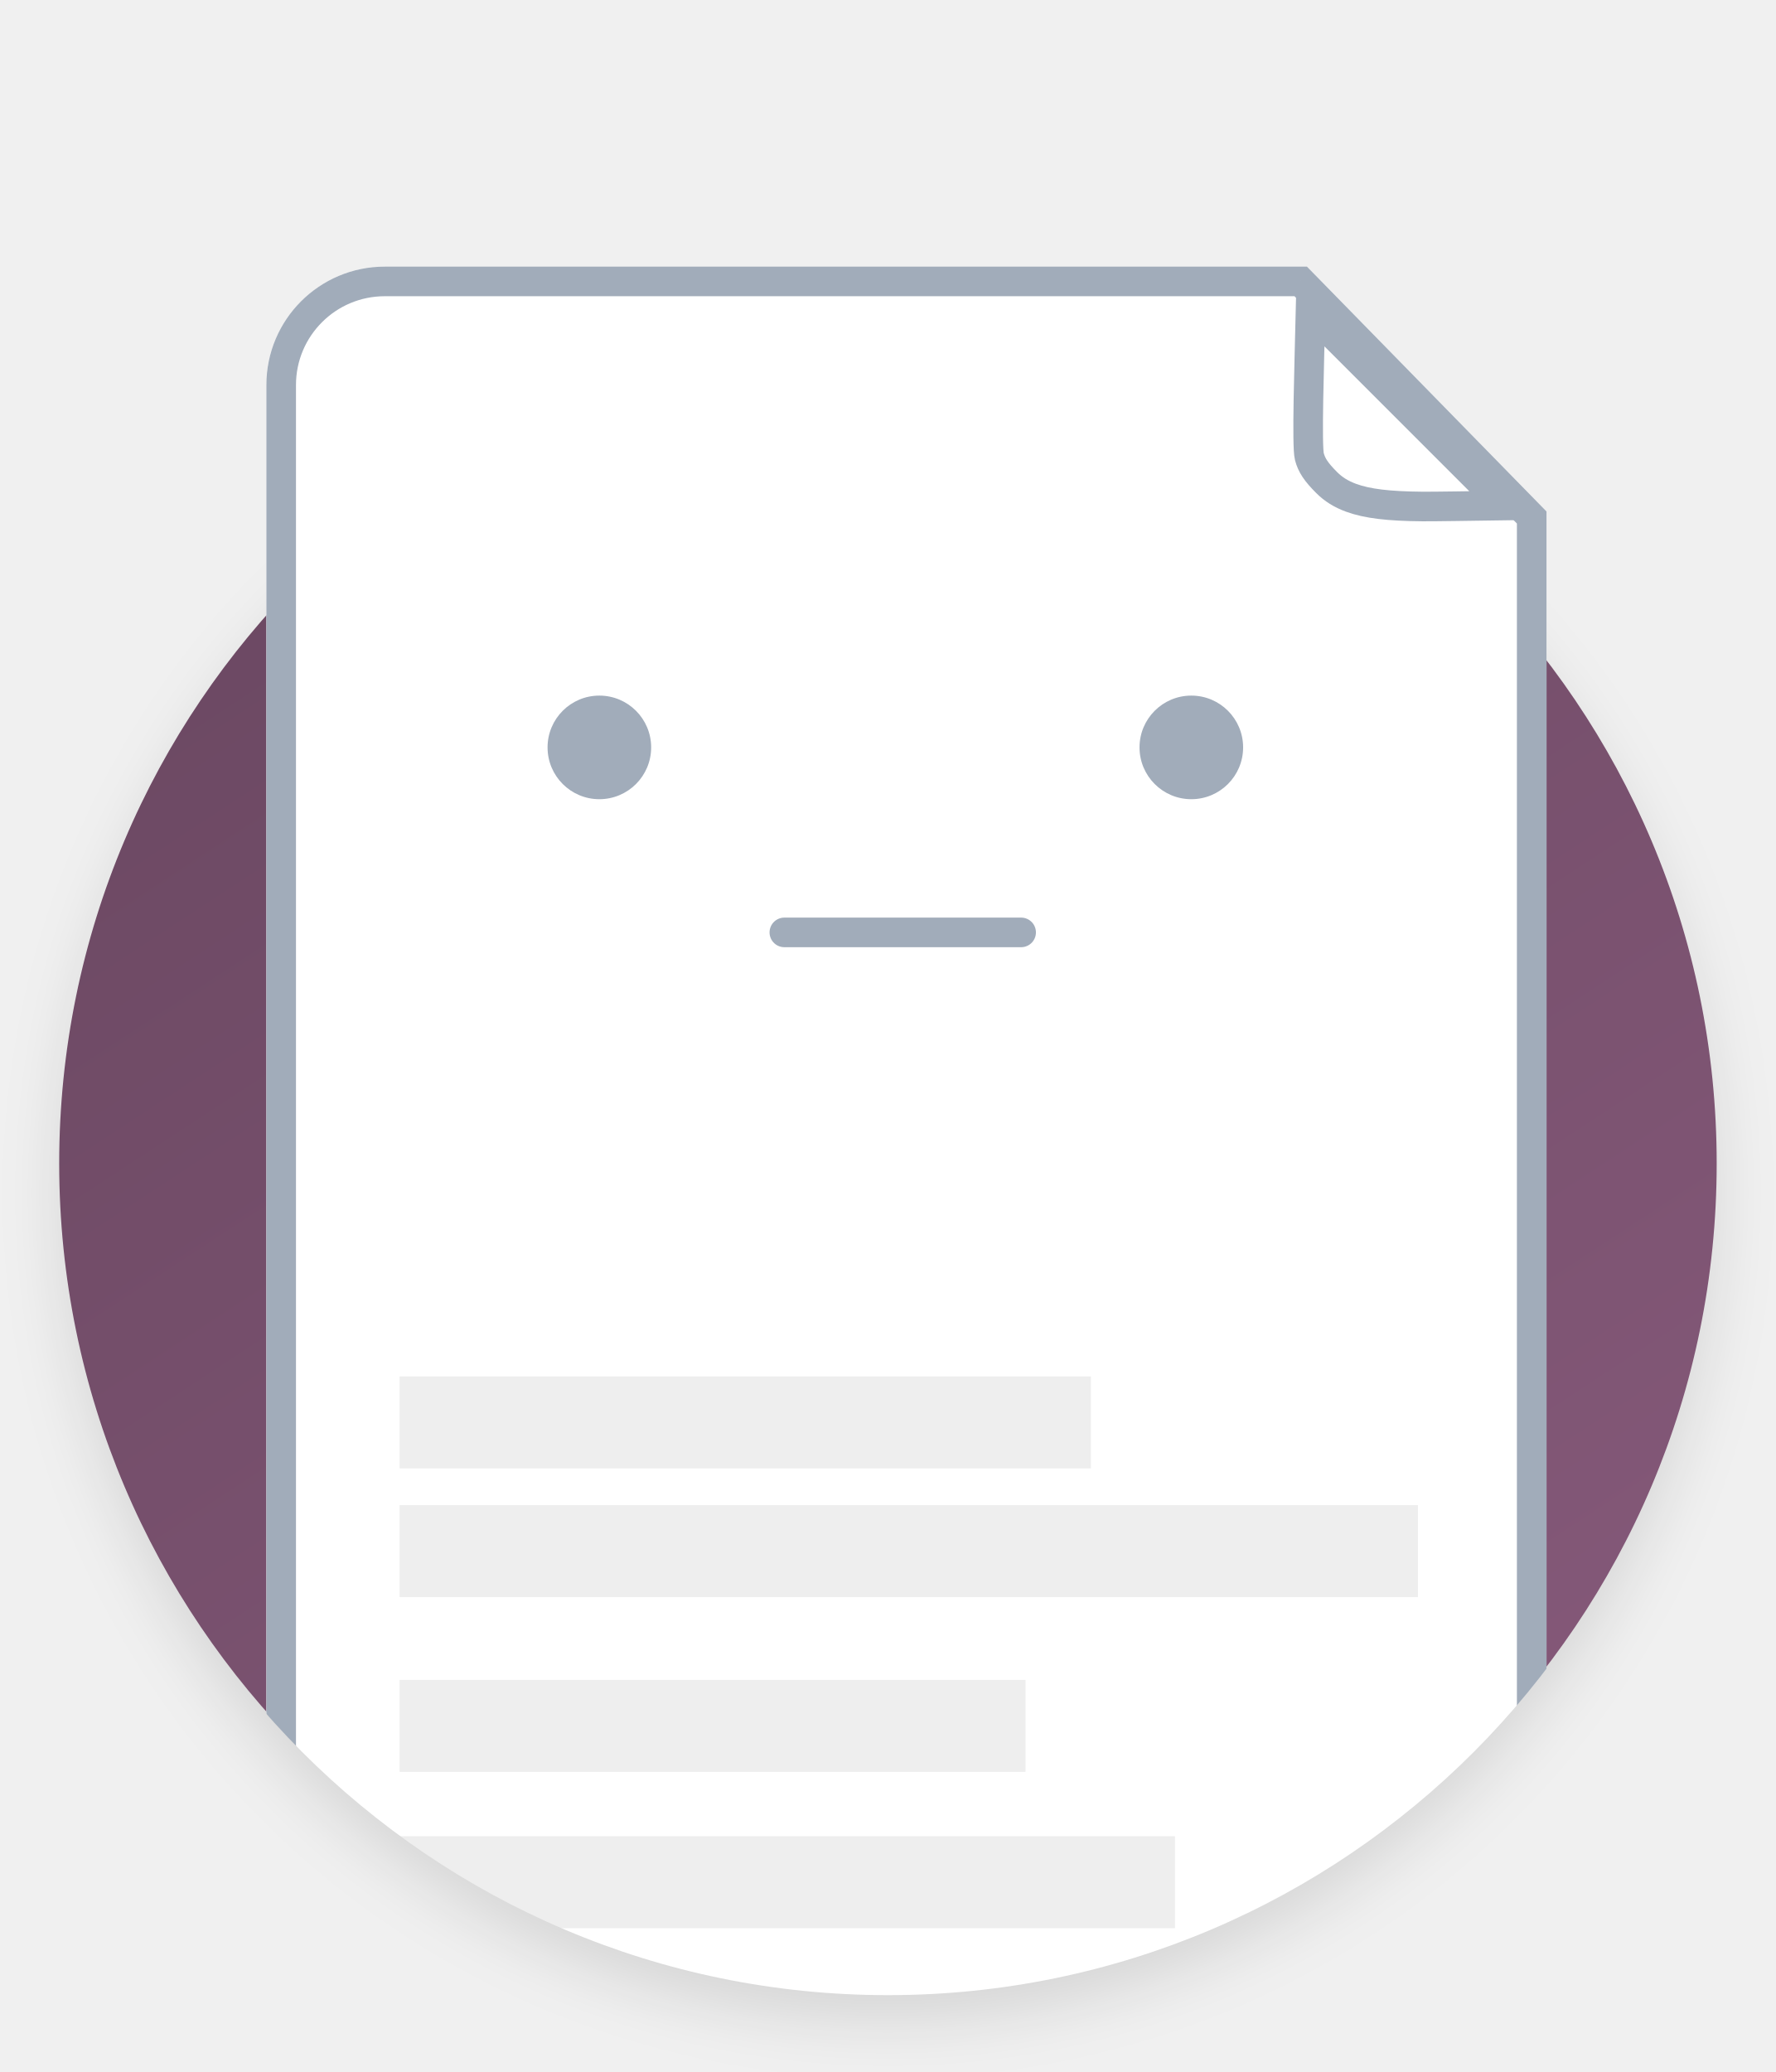
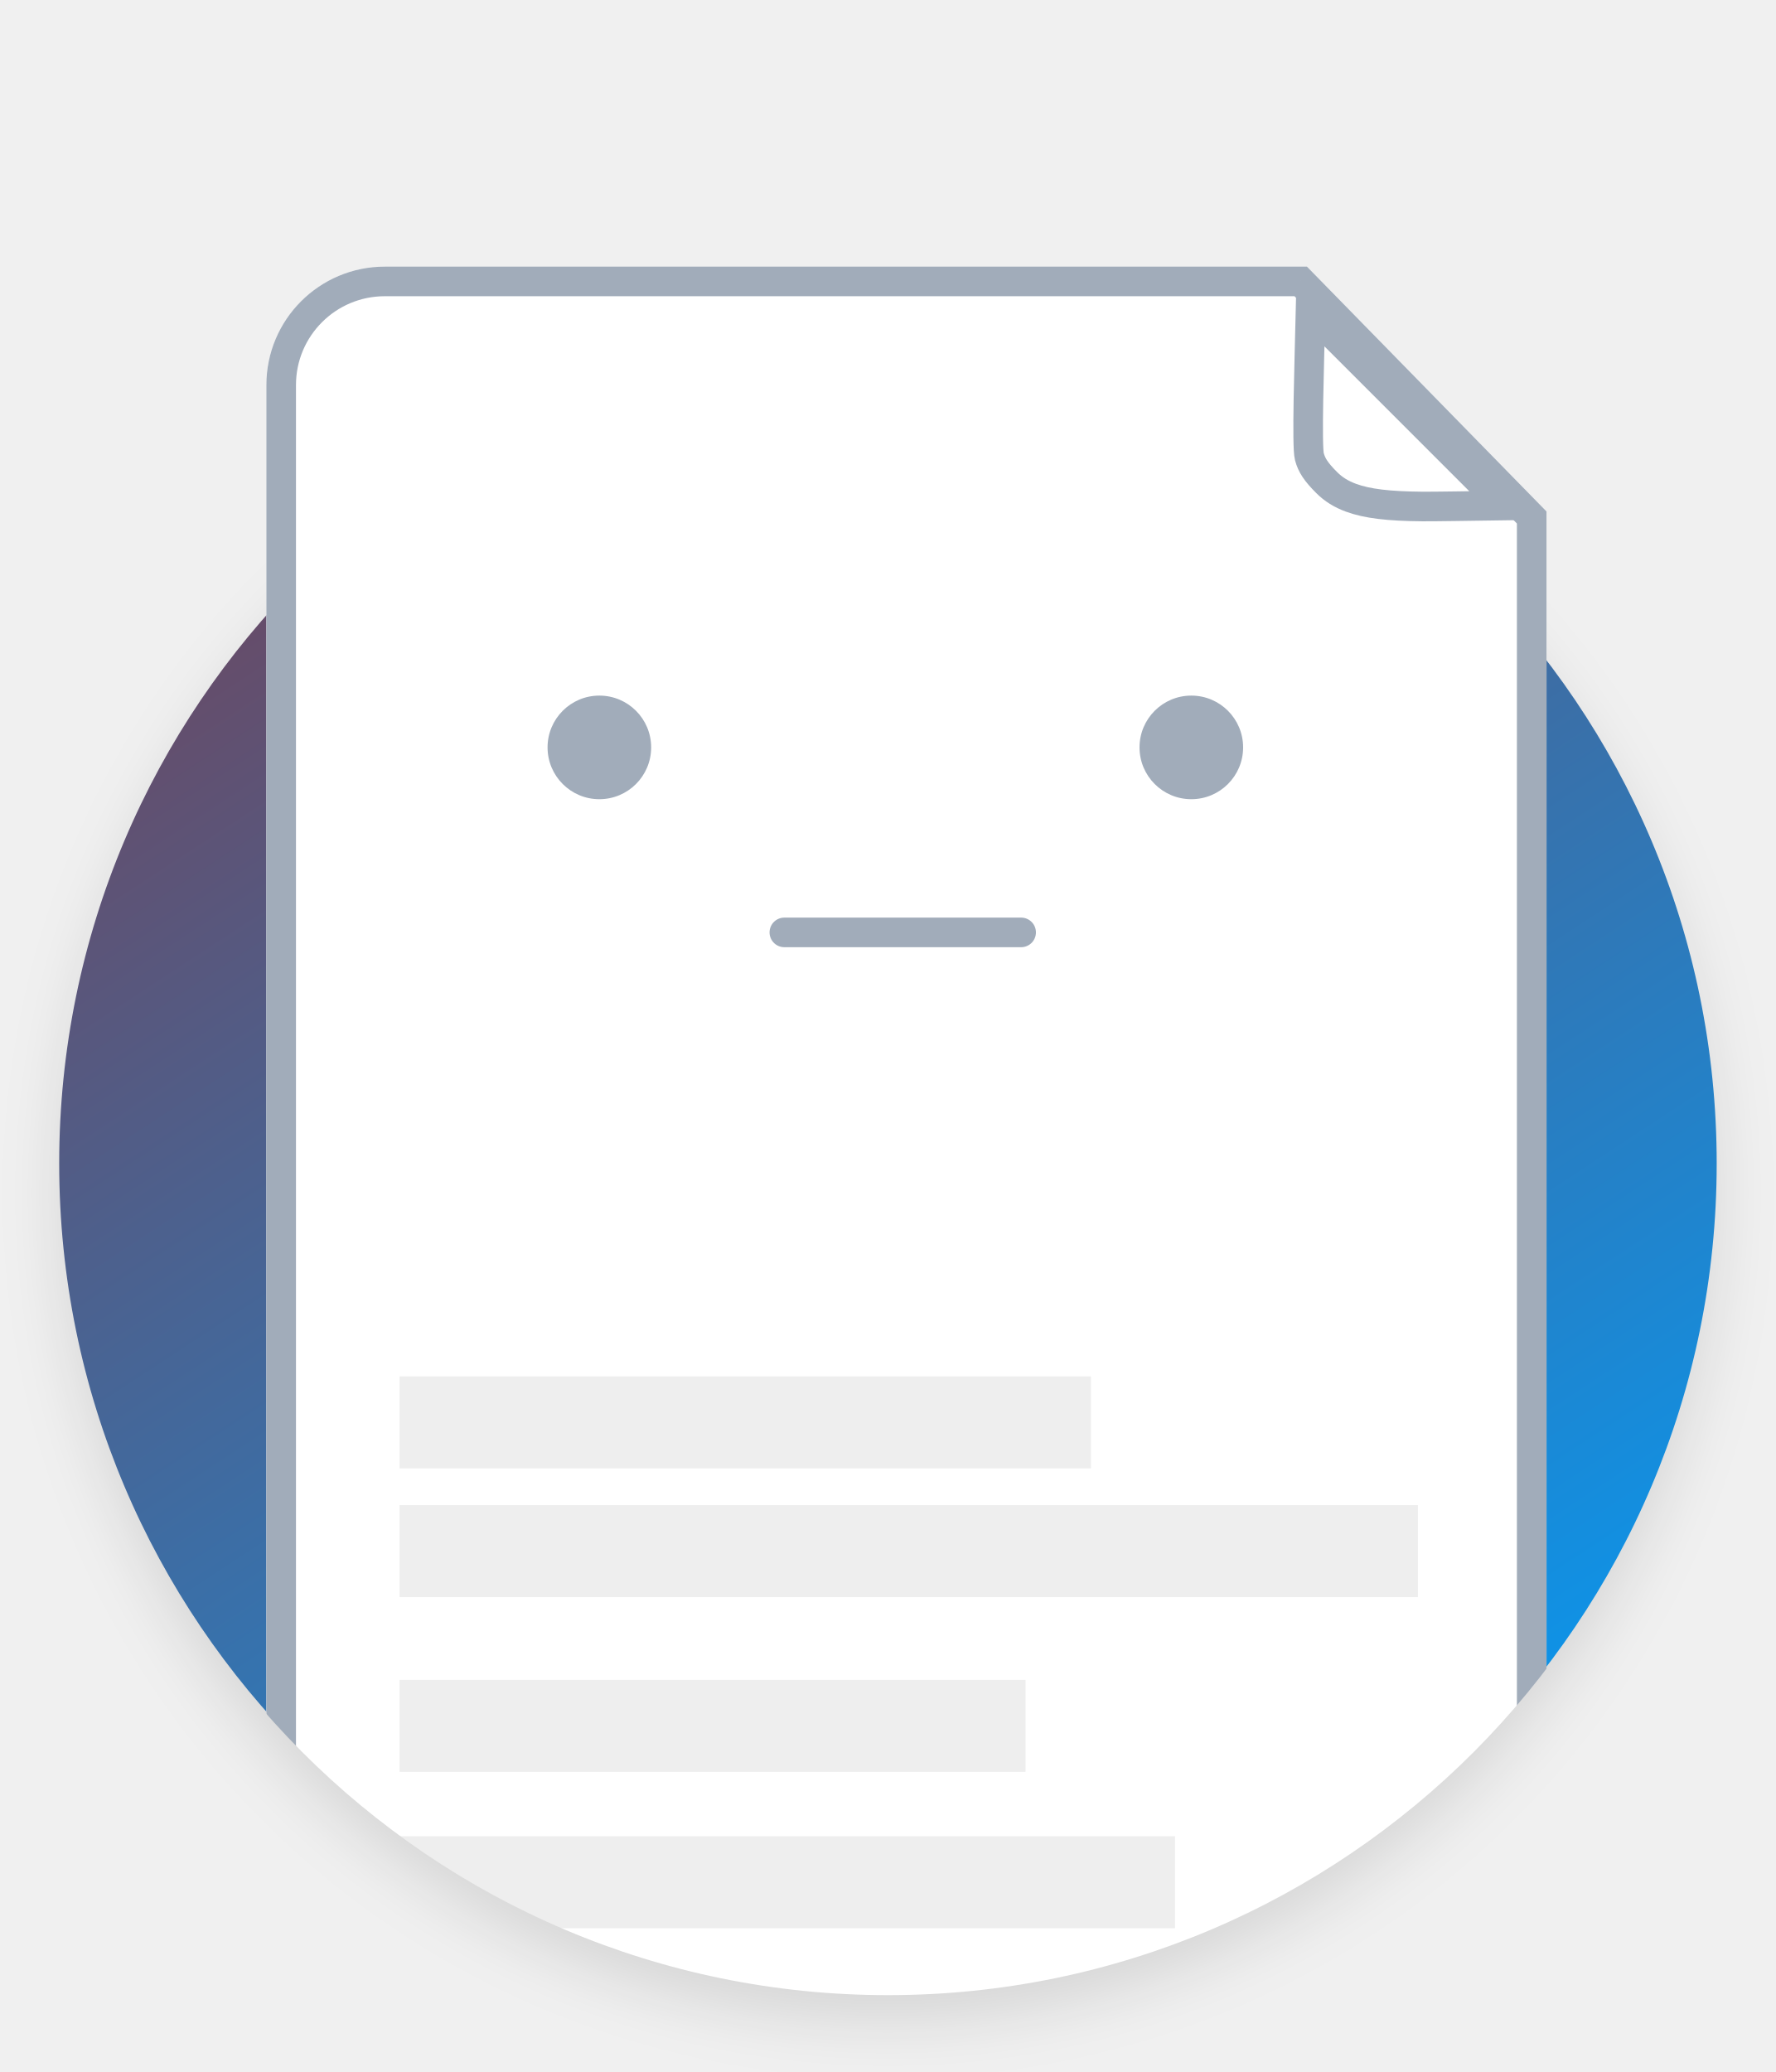
<svg xmlns="http://www.w3.org/2000/svg" xmlns:xlink="http://www.w3.org/1999/xlink" width="120" height="140" viewBox="0 0 120 140">
  <defs>
    <linearGradient id="empty_state_file_neutral-c" x1="91.284%" x2="25.707%" y1="100%" y2="0%">
-       <stop offset="0%" stop-color="#875A7B" />
+       <stop offset="0%" stop-color="#009EFB" />
      <stop offset="100%" stop-color="#6B4862" />
    </linearGradient>
    <circle id="empty_state_file_neutral-b" cx="56" cy="66.614" r="56" />
    <filter id="empty_state_file_neutral-a" width="112.5%" height="112.5%" x="-6.2%" y="-4.5%" filterUnits="objectBoundingBox">
      <feOffset dy="2" in="SourceAlpha" result="shadowOffsetOuter1" />
      <feGaussianBlur in="shadowOffsetOuter1" result="shadowBlurOuter1" stdDeviation="2" />
      <feColorMatrix in="shadowBlurOuter1" values="0 0 0 0 0   0 0 0 0 0   0 0 0 0 0  0 0 0 0.106 0" />
    </filter>
    <path id="empty_state_file_neutral-d" d="M56,122.807 C86.928,122.807 112,97.672 112,66.667 C112,59.661 112,37.438 112,0 L0,0 C0,23.774 0,45.996 0,66.667 C0,97.672 25.072,122.807 56,122.807 Z" />
    <path id="empty_state_file_neutral-f" d="M22,6.015 L84.315,6.015 L100.5,22.556 L100.5,114.83 L100.5,114.83 C100.5,124.218 92.889,131.83 83.5,131.83 L31,131.83 L31,131.83 C21.611,131.83 14,124.218 14,114.83 L14,14.015 L14,14.015 C14,9.597 17.582,6.015 22,6.015 Z" />
  </defs>
  <g fill="none" fill-rule="evenodd" transform="translate(4 12)">
    <use fill="#000" filter="url(#empty_state_file_neutral-a)" xlink:href="#empty_state_file_neutral-b" />
    <use fill="url(#empty_state_file_neutral-c)" xlink:href="#empty_state_file_neutral-b" />
    <mask id="empty_state_file_neutral-e" fill="#fff">
      <use xlink:href="#empty_state_file_neutral-d" />
    </mask>
    <g mask="url(#empty_state_file_neutral-e)">
      <use fill="#FFF" xlink:href="#empty_state_file_neutral-f" />
      <path stroke="#A1ACBA" stroke-width="2" d="M99.5,22.964 L83.894,7.015 L22,7.015 C18.134,7.015 15,10.149 15,14.015 L15,114.83 C15,123.666 22.163,130.83 31,130.83 L83.5,130.83 C92.337,130.83 99.5,123.666 99.5,114.83 L99.5,22.964 Z" />
    </g>
    <path stroke="#A1ACBA" stroke-width="2" d="M84.8,27.505 C87.406,25.022 91.415,21.266 91.788,20.627 C92.092,20.105 92.201,19.57 92.201,18.554 C92.201,17.921 92.06,17.314 91.766,16.678 C91.275,15.614 90.368,14.469 88.765,12.838 C88.239,12.302 86.319,10.445 84.8,8.968 L84.8,27.505 Z" mask="url(#empty_state_file_neutral-e)" transform="rotate(135 88.5 18.226)" />
    <g fill="#000" mask="url(#empty_state_file_neutral-e)" opacity=".07">
      <g transform="translate(23 81)">
        <rect width="46.716" height="6.214" />
        <rect width="68.812" height="6.214" y="8.7" />
        <rect width="42.297" height="6.214" y="20.506" />
        <rect width="52.398" height="6.214" y="31.07" />
      </g>
    </g>
    <g transform="translate(33 35)">
      <path stroke="#A1ACBA" stroke-linecap="round" stroke-linejoin="round" stroke-width="2" d="M16,16 L32,16" />
      <circle cx="43.5" cy="3.5" r="3.5" fill="#A1ACBA" />
      <circle cx="3.5" cy="3.5" r="3.5" fill="#A1ACBA" />
    </g>
  </g>
</svg>
